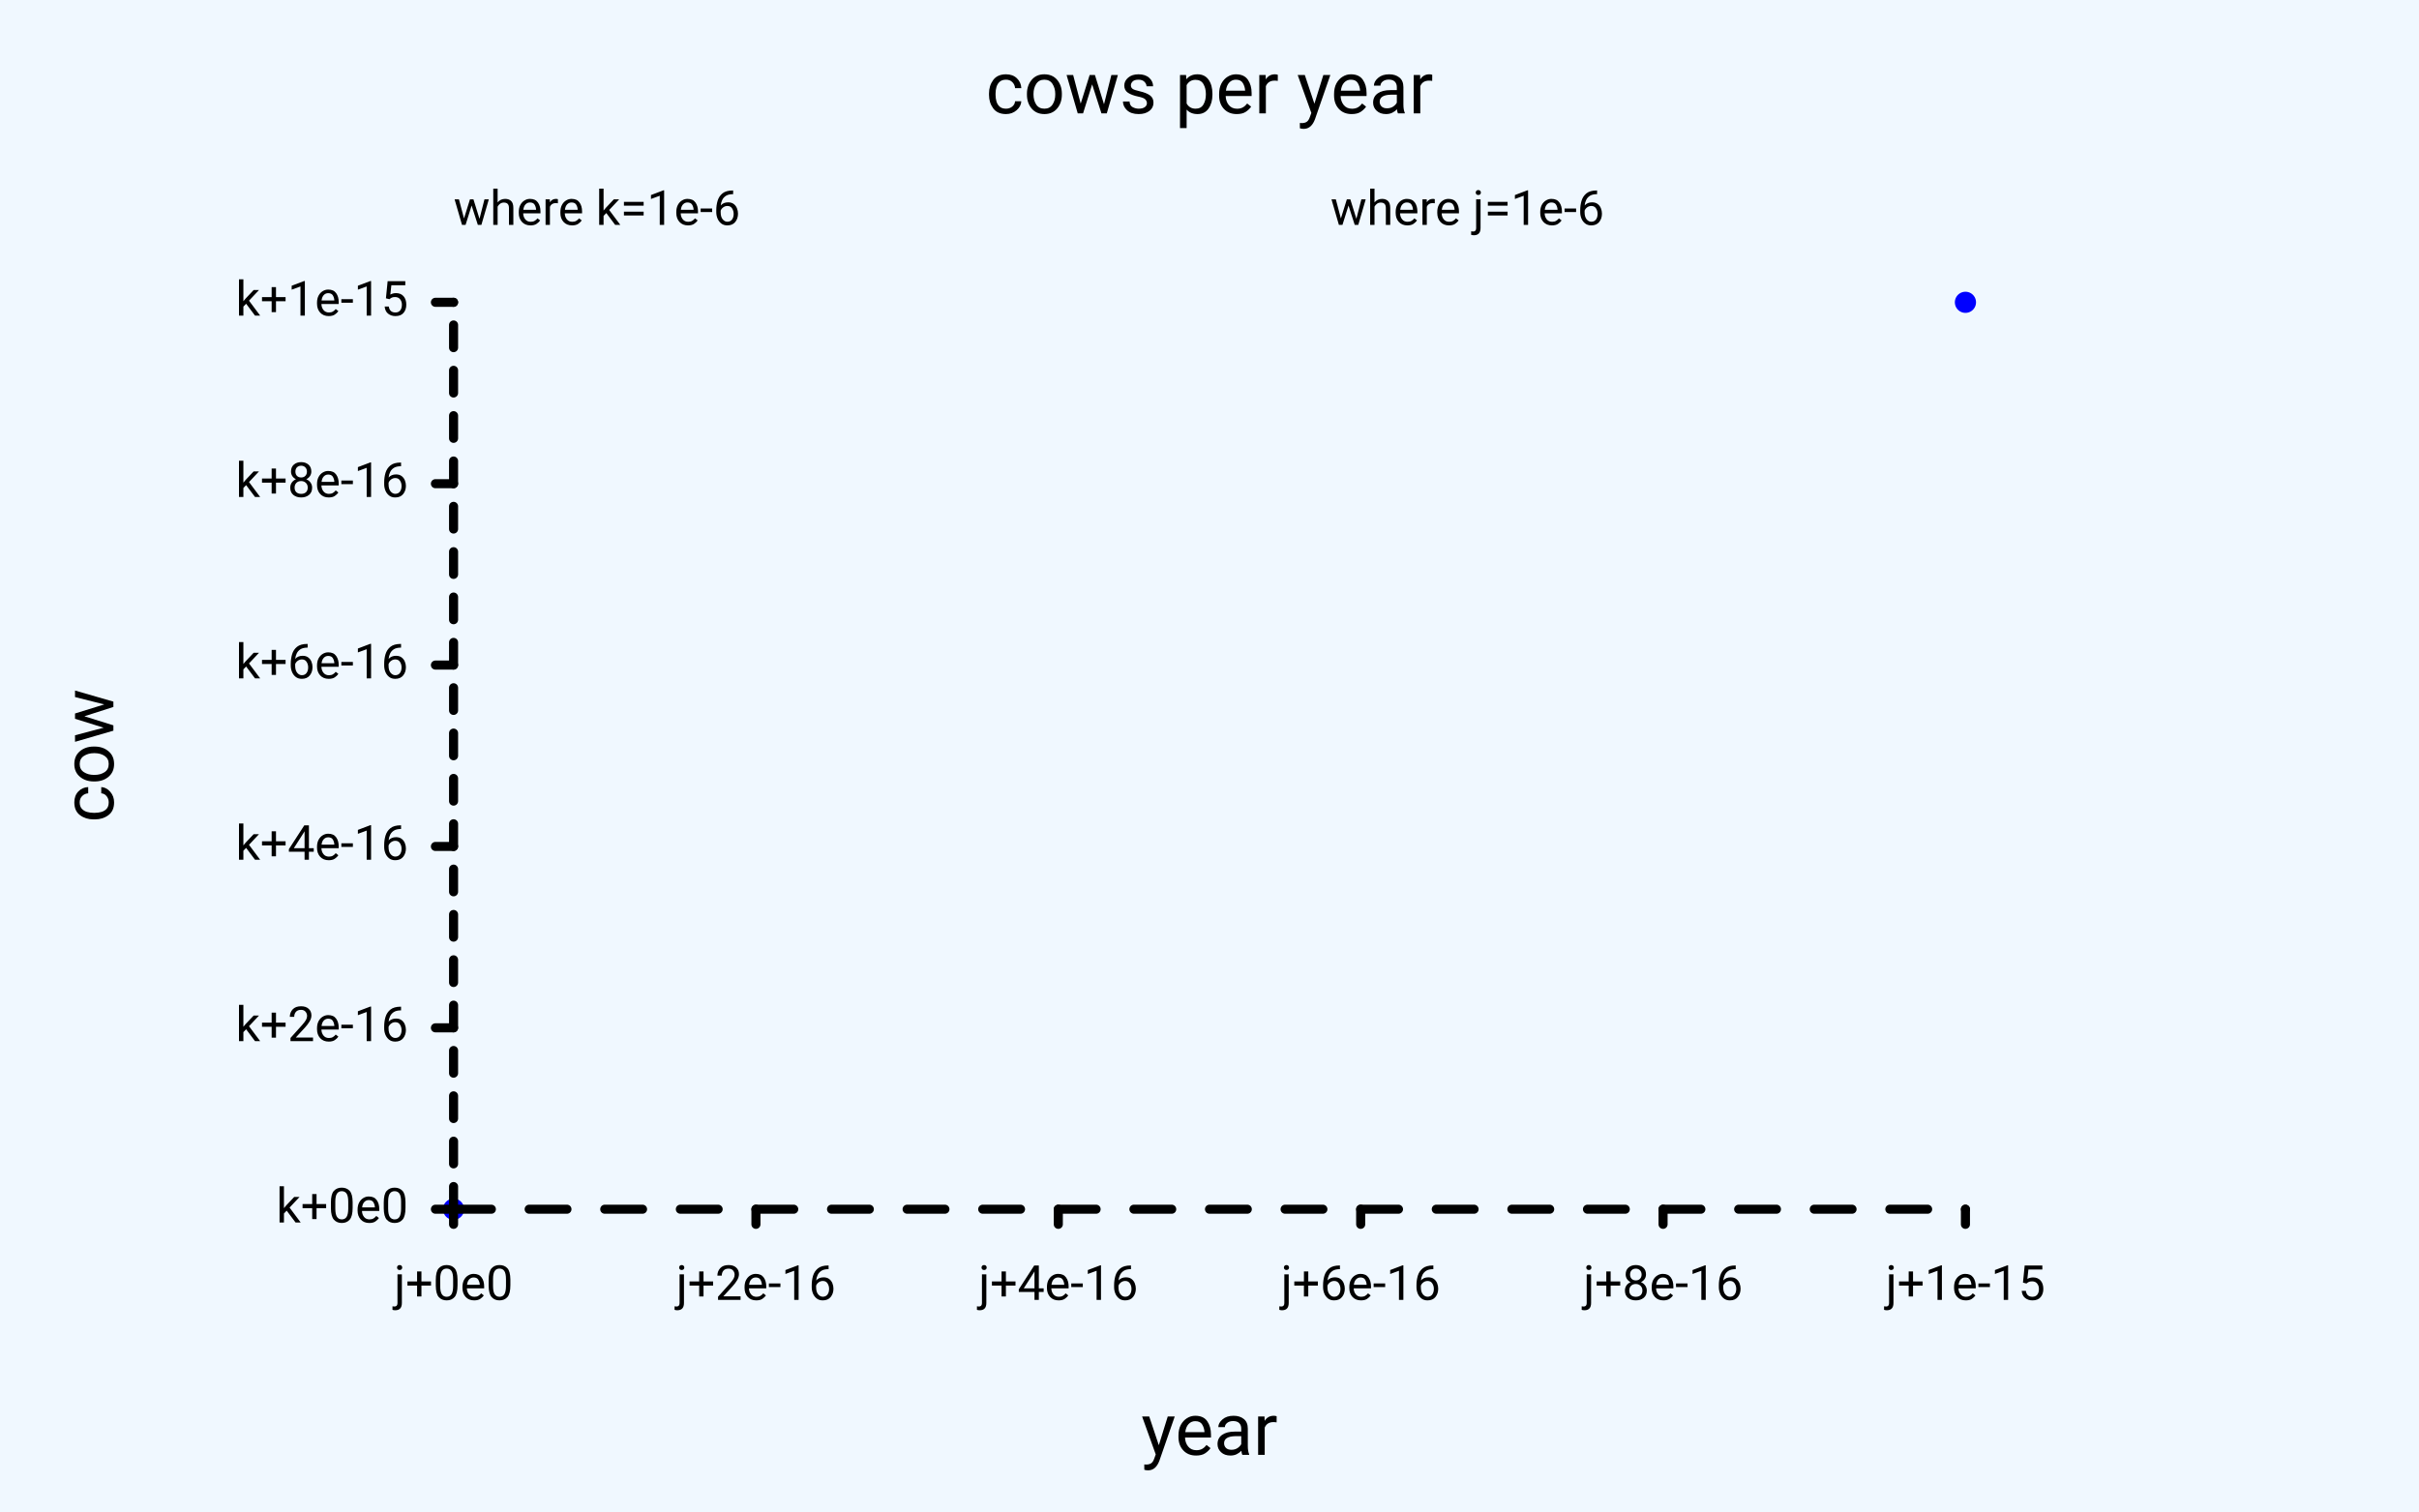
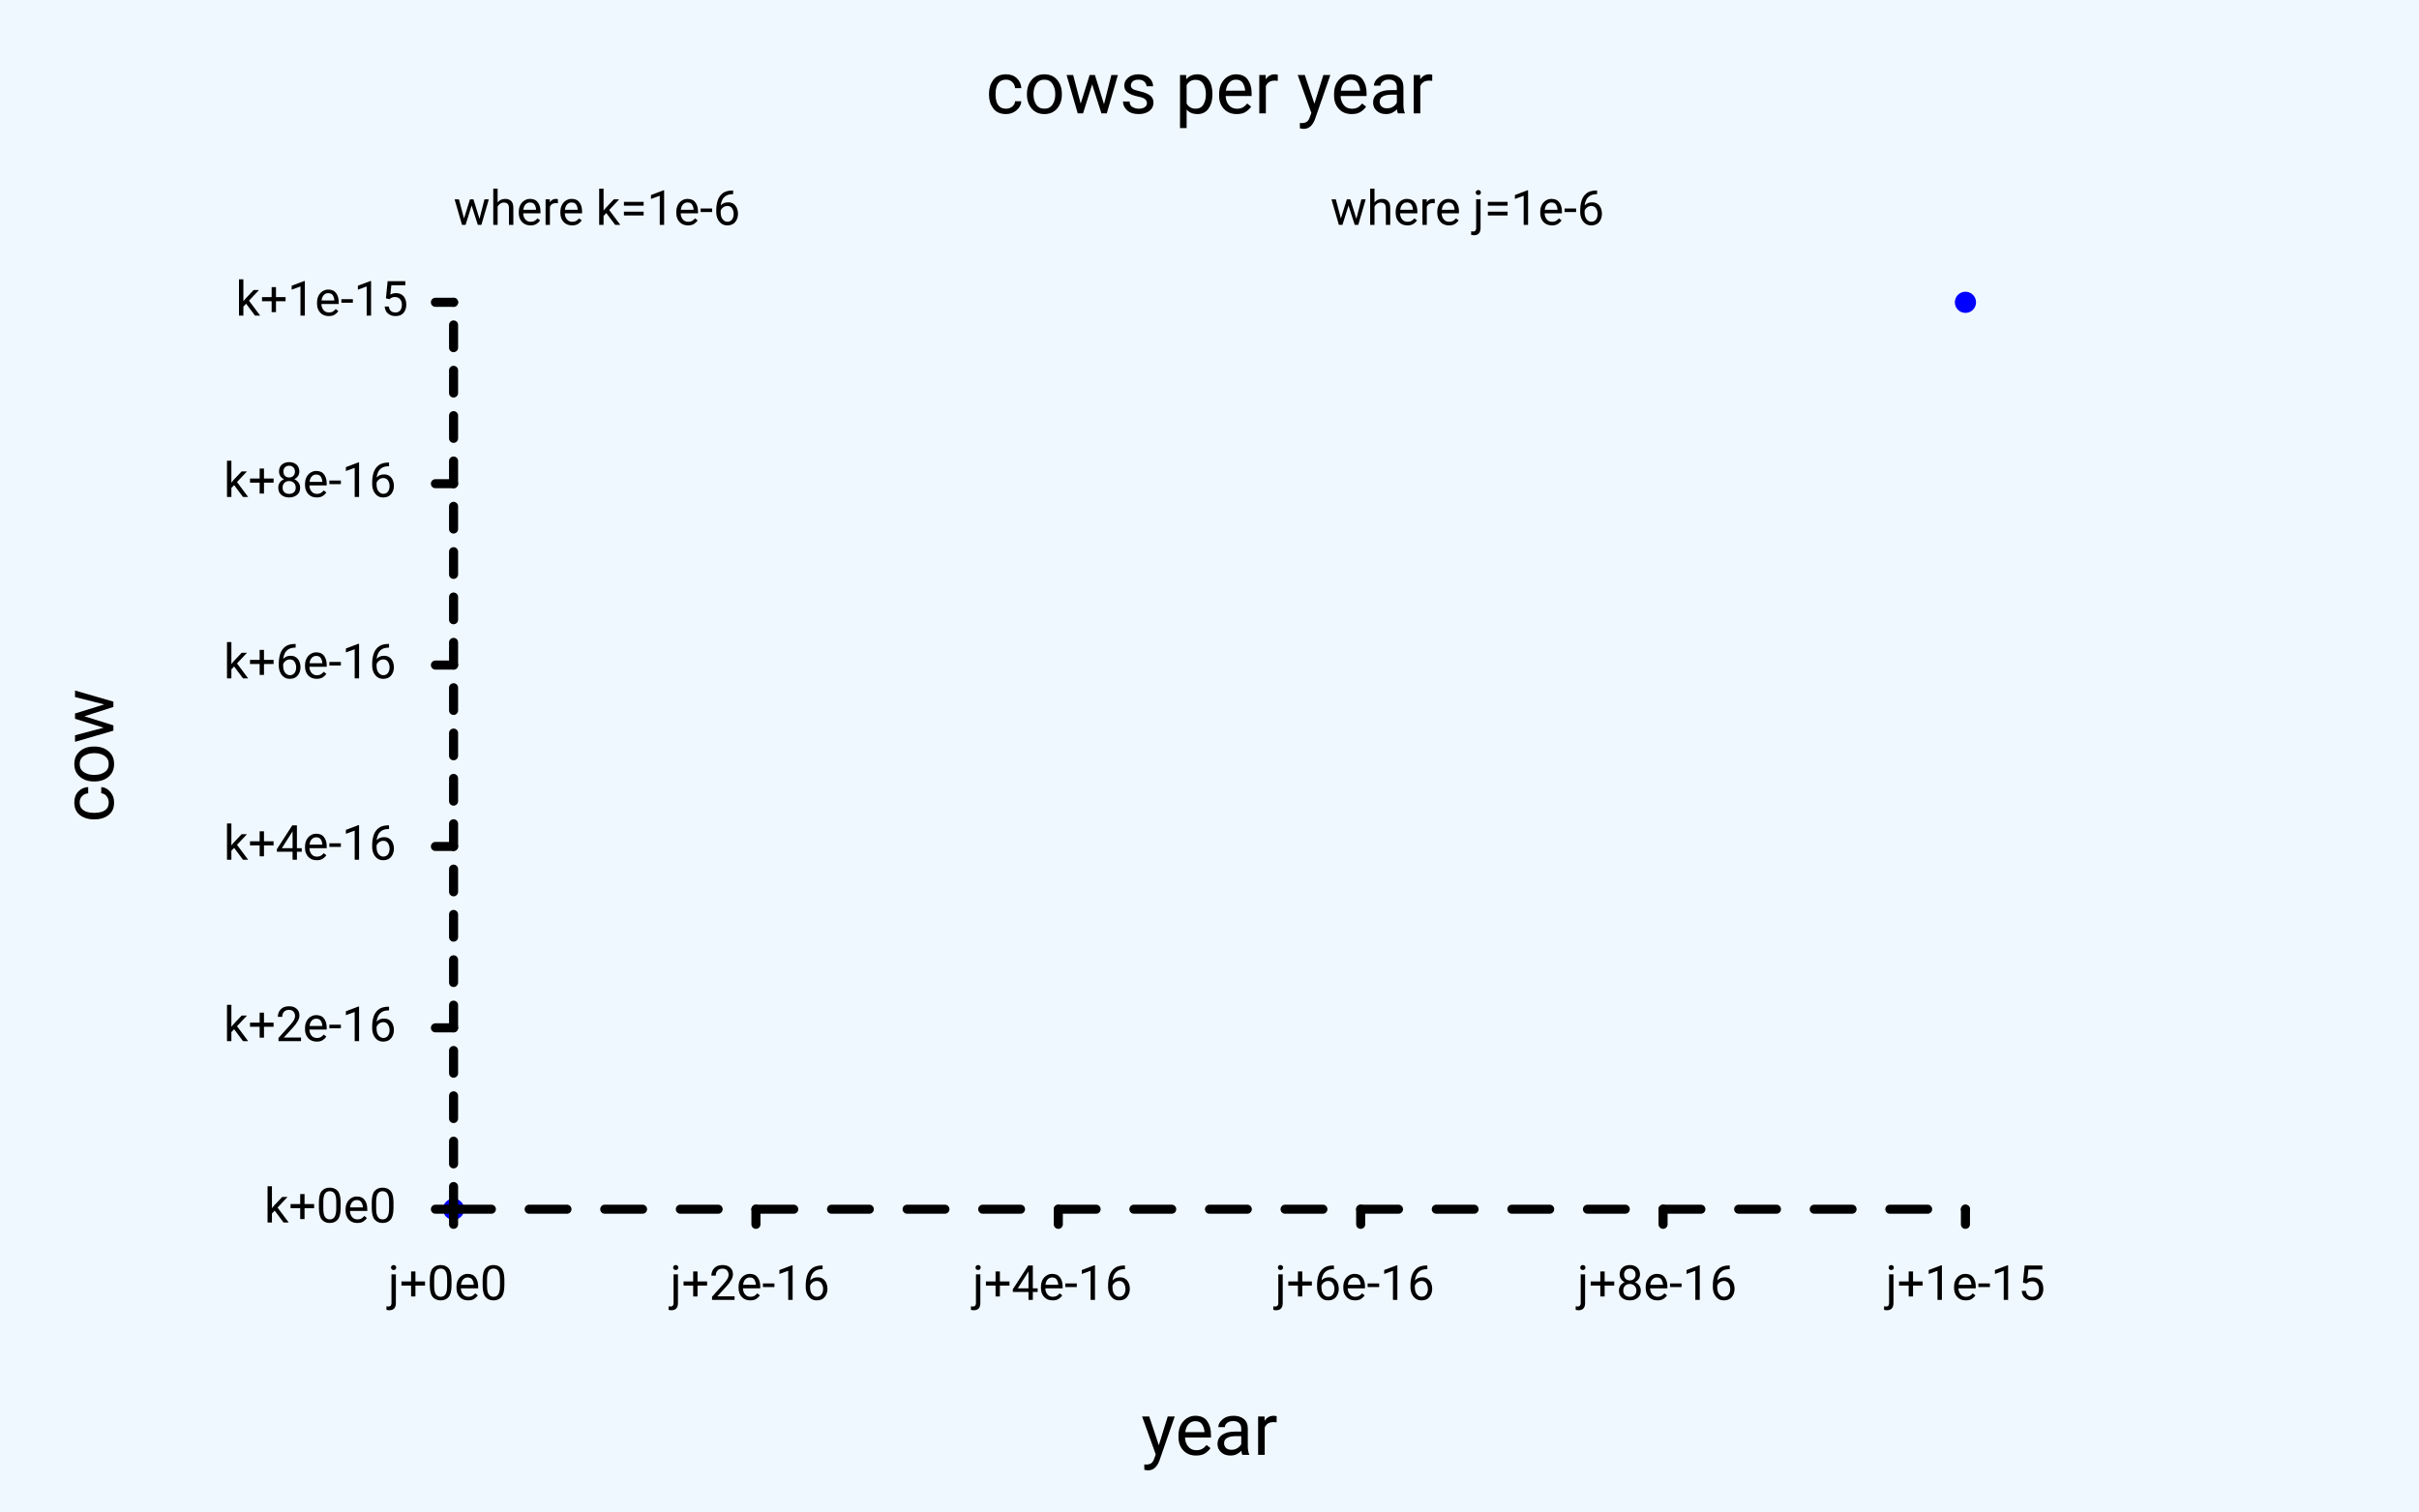
<svg xmlns="http://www.w3.org/2000/svg" class="poloto" width="800" height="500" viewBox="0 0 800 500">
  <style>
.poloto{
  stroke-linecap:round;
  stroke-linejoin:round;
  font-family:Roboto,sans-serif;
  font-size:16px;
}
.poloto_background{fill:AliceBlue;}
.poloto_scatter{stroke-width:7}
.poloto_line{stroke-width:2}
.poloto_text{fill: black;}
.poloto_name{font-size:24px;dominant-baseline:start;text-anchor:middle;}
.poloto_where{dominant-baseline:middle;text-anchor:start}
.poloto_text.poloto_legend{font-size:20px;dominant-baseline:middle;text-anchor:start;}
- .poloto_text.poloto_ticks.poloto_y{dominant-baseline:middle;text-anchor:end}
- .poloto_text.poloto_ticks.poloto_x{dominant-baseline:start;text-anchor:middle}
+ .poloto_text.poloto_ticks.poloto_y{text-anchor:end}
+ .poloto_text.poloto_ticks.poloto_x{text-anchor:middle}
.poloto_imgs.poloto_ticks{stroke: black;stroke-width:3;fill:none;stroke-dasharray:none}
.poloto_grid{stroke:gray;stroke-width:0.5}

.poloto0.poloto_stroke{stroke:blue;}
.poloto1.poloto_stroke{stroke:red;}
.poloto2.poloto_stroke{stroke:green;}
.poloto3.poloto_stroke{stroke:gold;}
.poloto4.poloto_stroke{stroke:aqua;}
.poloto5.poloto_stroke{stroke:lime;}
.poloto6.poloto_stroke{stroke:orange;}
.poloto7.poloto_stroke{stroke:chocolate;}
.poloto0.poloto_fill{fill:blue;}
.poloto1.poloto_fill{fill:red;}
.poloto2.poloto_fill{fill:green;}
.poloto3.poloto_fill{fill:gold;}
.poloto4.poloto_fill{fill:aqua;}
.poloto5.poloto_fill{fill:lime;}
.poloto6.poloto_fill{fill:orange;}
.poloto7.poloto_fill{fill:chocolate;}
	</style>
  <circle r="1e5" class="poloto_background" />
  <g id="poloto_plot0" class="poloto_plot poloto_imgs poloto_scatter poloto0 poloto_stroke">
    <path d=" M 150.00 400.00 h 0.00 M 650.00 100.00 h 0.00" />
  </g>
  <text class="poloto_text poloto_name poloto_title" x="400.00" y="37.50">cows per year</text>
  <text class="poloto_text poloto_name poloto_x" x="400.00" y="481.25">year</text>
  <text class="poloto_text poloto_name poloto_y" x="37.50" y="250.00" transform="rotate(-90,37.50,250.00)">cow</text>
  <text class="poloto_text poloto_where poloto_y" x="150.00" y="70.00">where k=1e-6</text>
  <text class="poloto_text poloto_where poloto_x" x="440.00" y="70.00">where j=1e-6</text>
-   <g class="poloto_text poloto_ticks poloto_y">
-     <text x="135.00" y="400.00">k+0e0</text>
-     <text x="135.00" y="340.00">k+2e-16</text>
-     <text x="135.00" y="280.00">k+4e-16</text>
-     <text x="135.00" y="220.00">k+6e-16</text>
-     <text x="135.00" y="160.00">k+8e-16</text>
-     <text x="135.00" y="100.00">k+1e-15</text>
-   </g>
+   <text dominant-baseline="middle" class="poloto_text poloto_ticks poloto_y">
+     <tspan x="135.00" y="400.00">k+0e0</tspan>
+     <tspan x="135.00" y="340.00">k+2e-16</tspan>
+     <tspan x="135.00" y="280.00">k+4e-16</tspan>
+     <tspan x="135.00" y="220.00">k+6e-16</tspan>
+     <tspan x="135.00" y="160.00">k+8e-16</tspan>
+     <tspan x="135.00" y="100.00">k+1e-15</tspan>
+   </text>
  <g class="poloto_imgs poloto_ticks poloto_y">
    <line x1="150.00" x2="144.00" y1="400.00" y2="400.00" />
    <line x1="150.00" x2="144.00" y1="340.00" y2="340.00" />
    <line x1="150.00" x2="144.00" y1="280.00" y2="280.00" />
    <line x1="150.00" x2="144.00" y1="220.00" y2="220.00" />
    <line x1="150.00" x2="144.00" y1="160.00" y2="160.00" />
    <line x1="150.00" x2="144.00" y1="100.00" y2="100.00" />
  </g>
-   <g class="poloto_text poloto_ticks poloto_x">
-     <text x="150.00" y="430.00">j+0e0</text>
-     <text x="250.00" y="430.00">j+2e-16</text>
-     <text x="350.00" y="430.00">j+4e-16</text>
-     <text x="450.00" y="430.00">j+6e-16</text>
-     <text x="550.00" y="430.00">j+8e-16</text>
-     <text x="650.00" y="430.00">j+1e-15</text>
-   </g>
+   <text dominant-baseline="start" class="poloto_text poloto_ticks poloto_x">
+     <tspan x="150.00" y="430.00">j+0e0</tspan>
+     <tspan x="250.00" y="430.00">j+2e-16</tspan>
+     <tspan x="350.00" y="430.00">j+4e-16</tspan>
+     <tspan x="450.00" y="430.00">j+6e-16</tspan>
+     <tspan x="550.00" y="430.00">j+8e-16</tspan>
+     <tspan x="650.00" y="430.00">j+1e-15</tspan>
+   </text>
  <g class="poloto_imgs poloto_ticks poloto_x">
    <line x1="150.00" x2="150.00" y1="400.00" y2="405.00" />
    <line x1="250.00" x2="250.00" y1="400.00" y2="405.00" />
    <line x1="350.00" x2="350.00" y1="400.00" y2="405.00" />
    <line x1="450.00" x2="450.00" y1="400.00" y2="405.00" />
    <line x1="550.00" x2="550.00" y1="400.00" y2="405.00" />
    <line x1="650.00" x2="650.00" y1="400.00" y2="405.00" />
  </g>
  <path class="poloto_imgs poloto_ticks poloto_x" style="stroke-dasharray:12.5;stroke-dashoffset:-0;" d=" M 150.00 400.00 L 650.00 400.00" />
  <path class="poloto_imgs poloto_ticks poloto_y" style="stroke-dasharray:7.5;stroke-dashoffset:-0;" d=" M 150.00 400.00 L 150.00 100.00" />
</svg>
